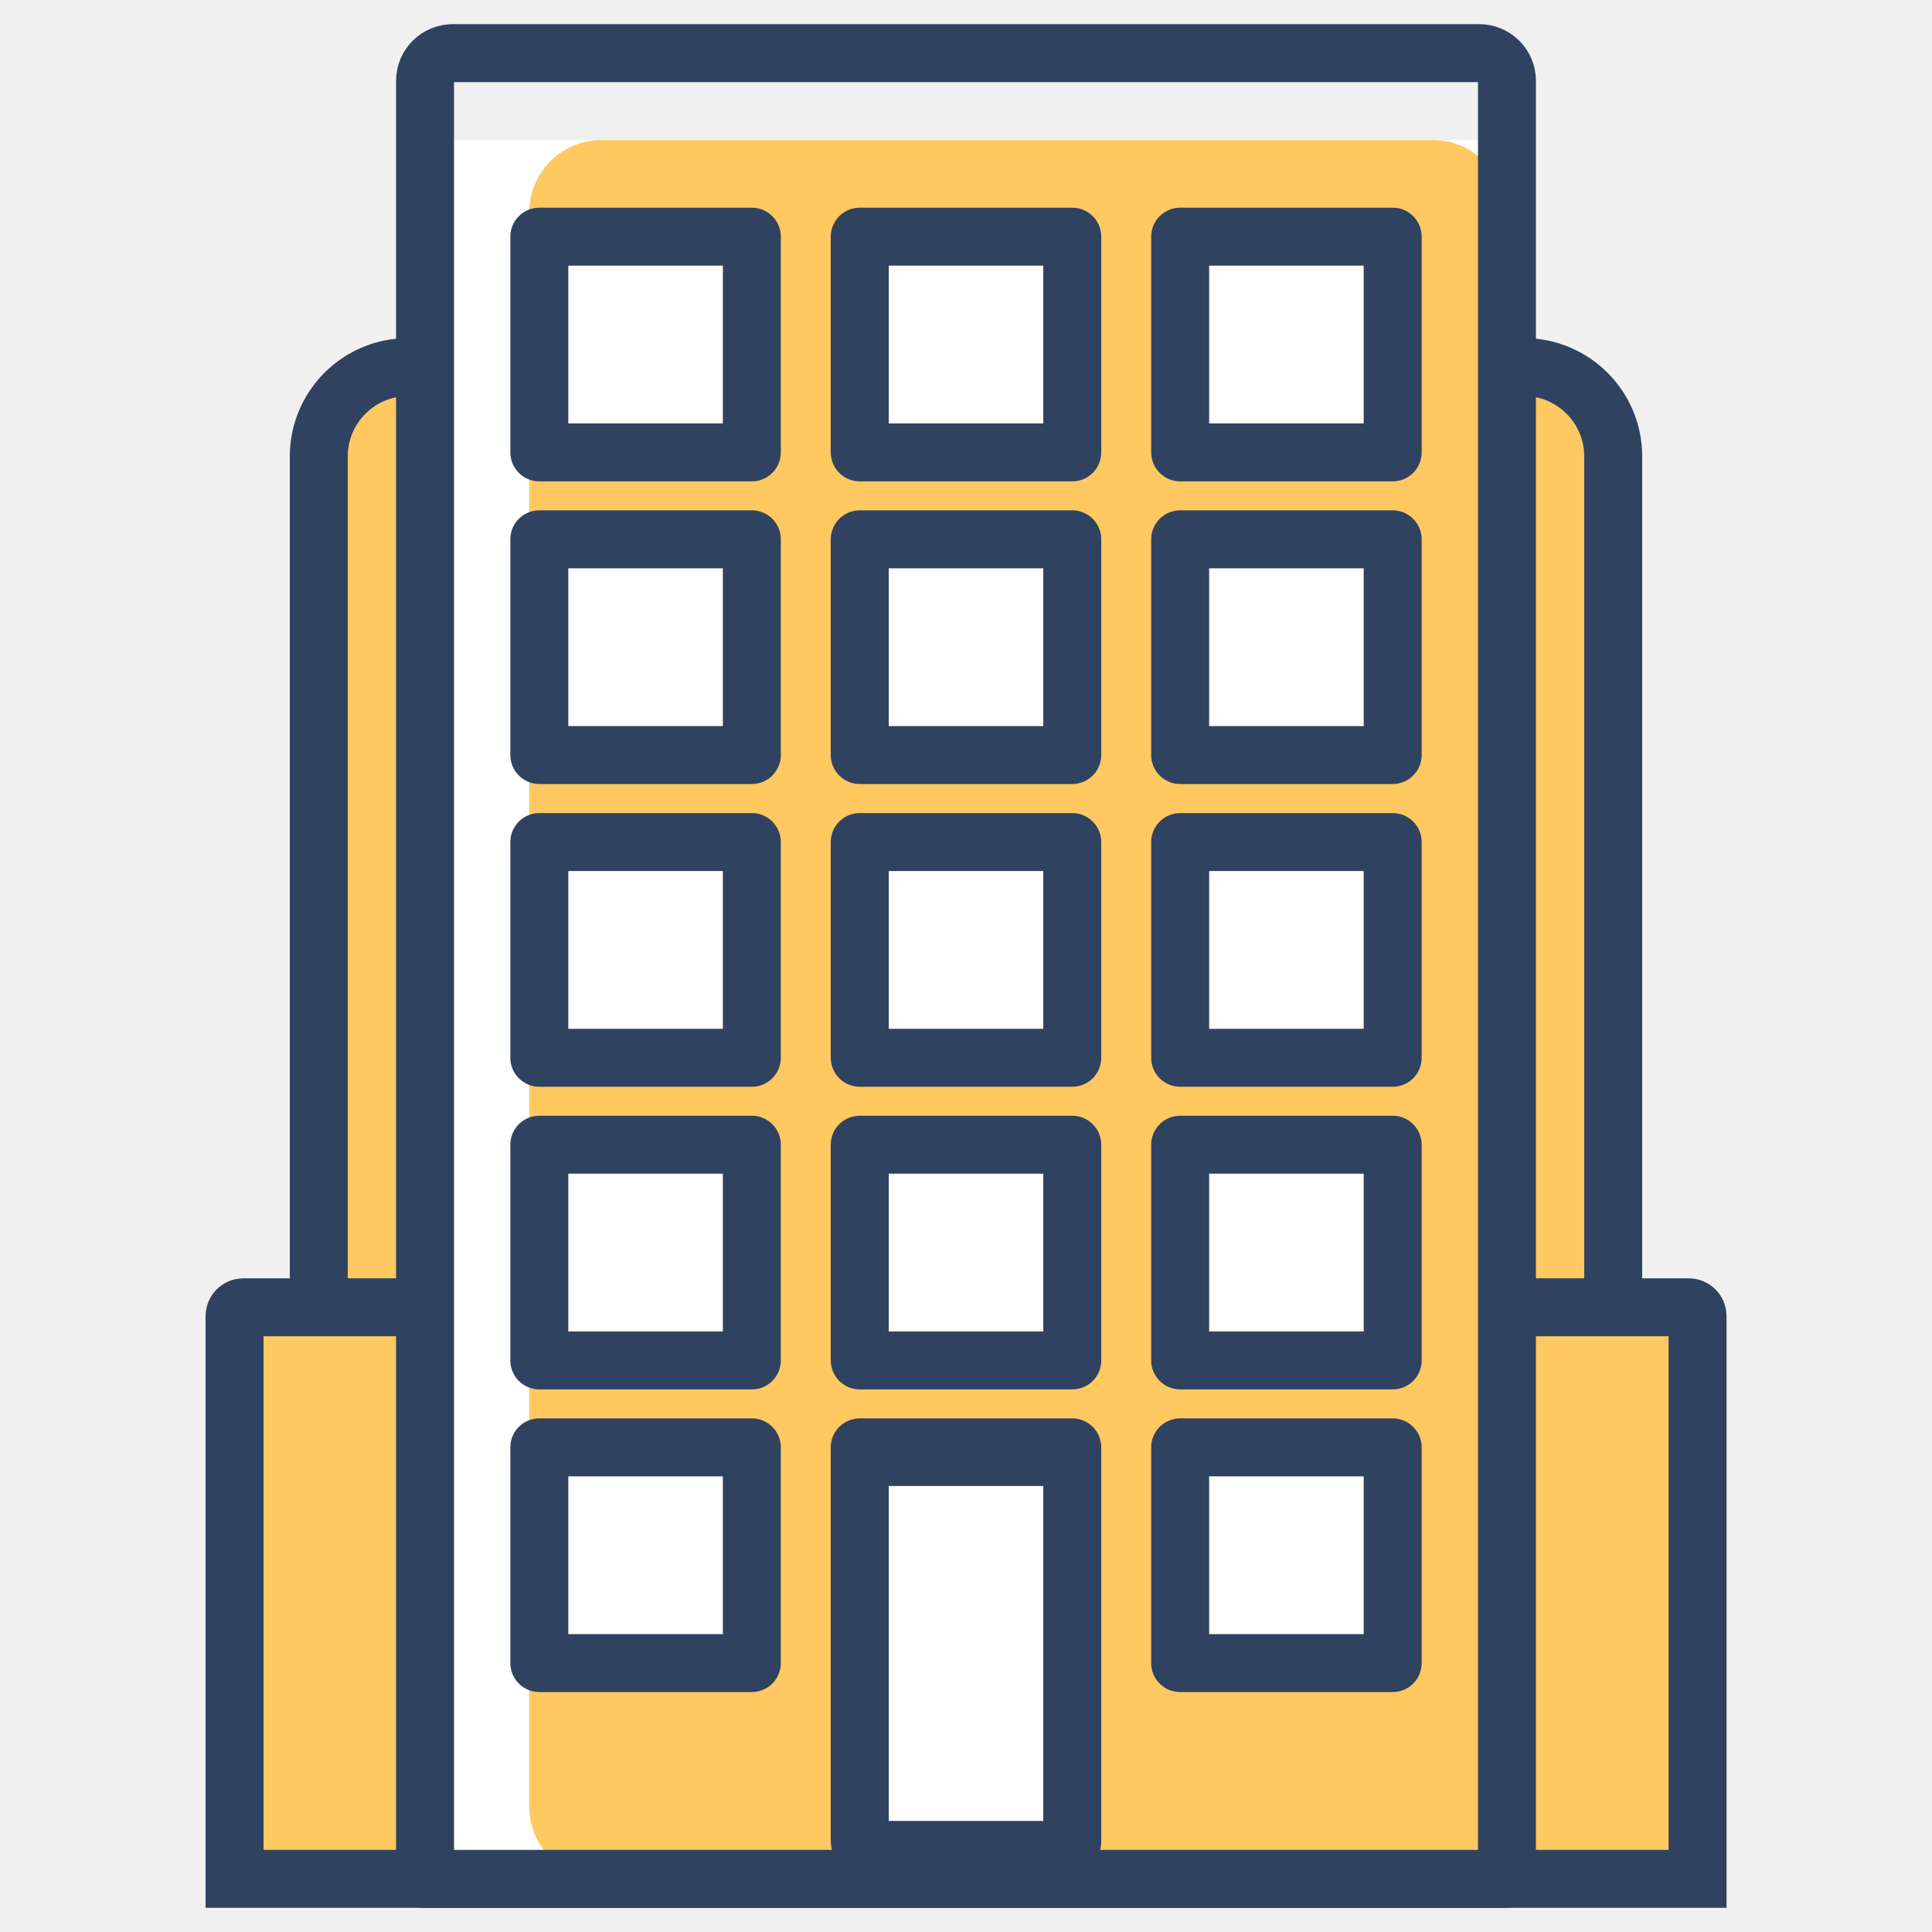
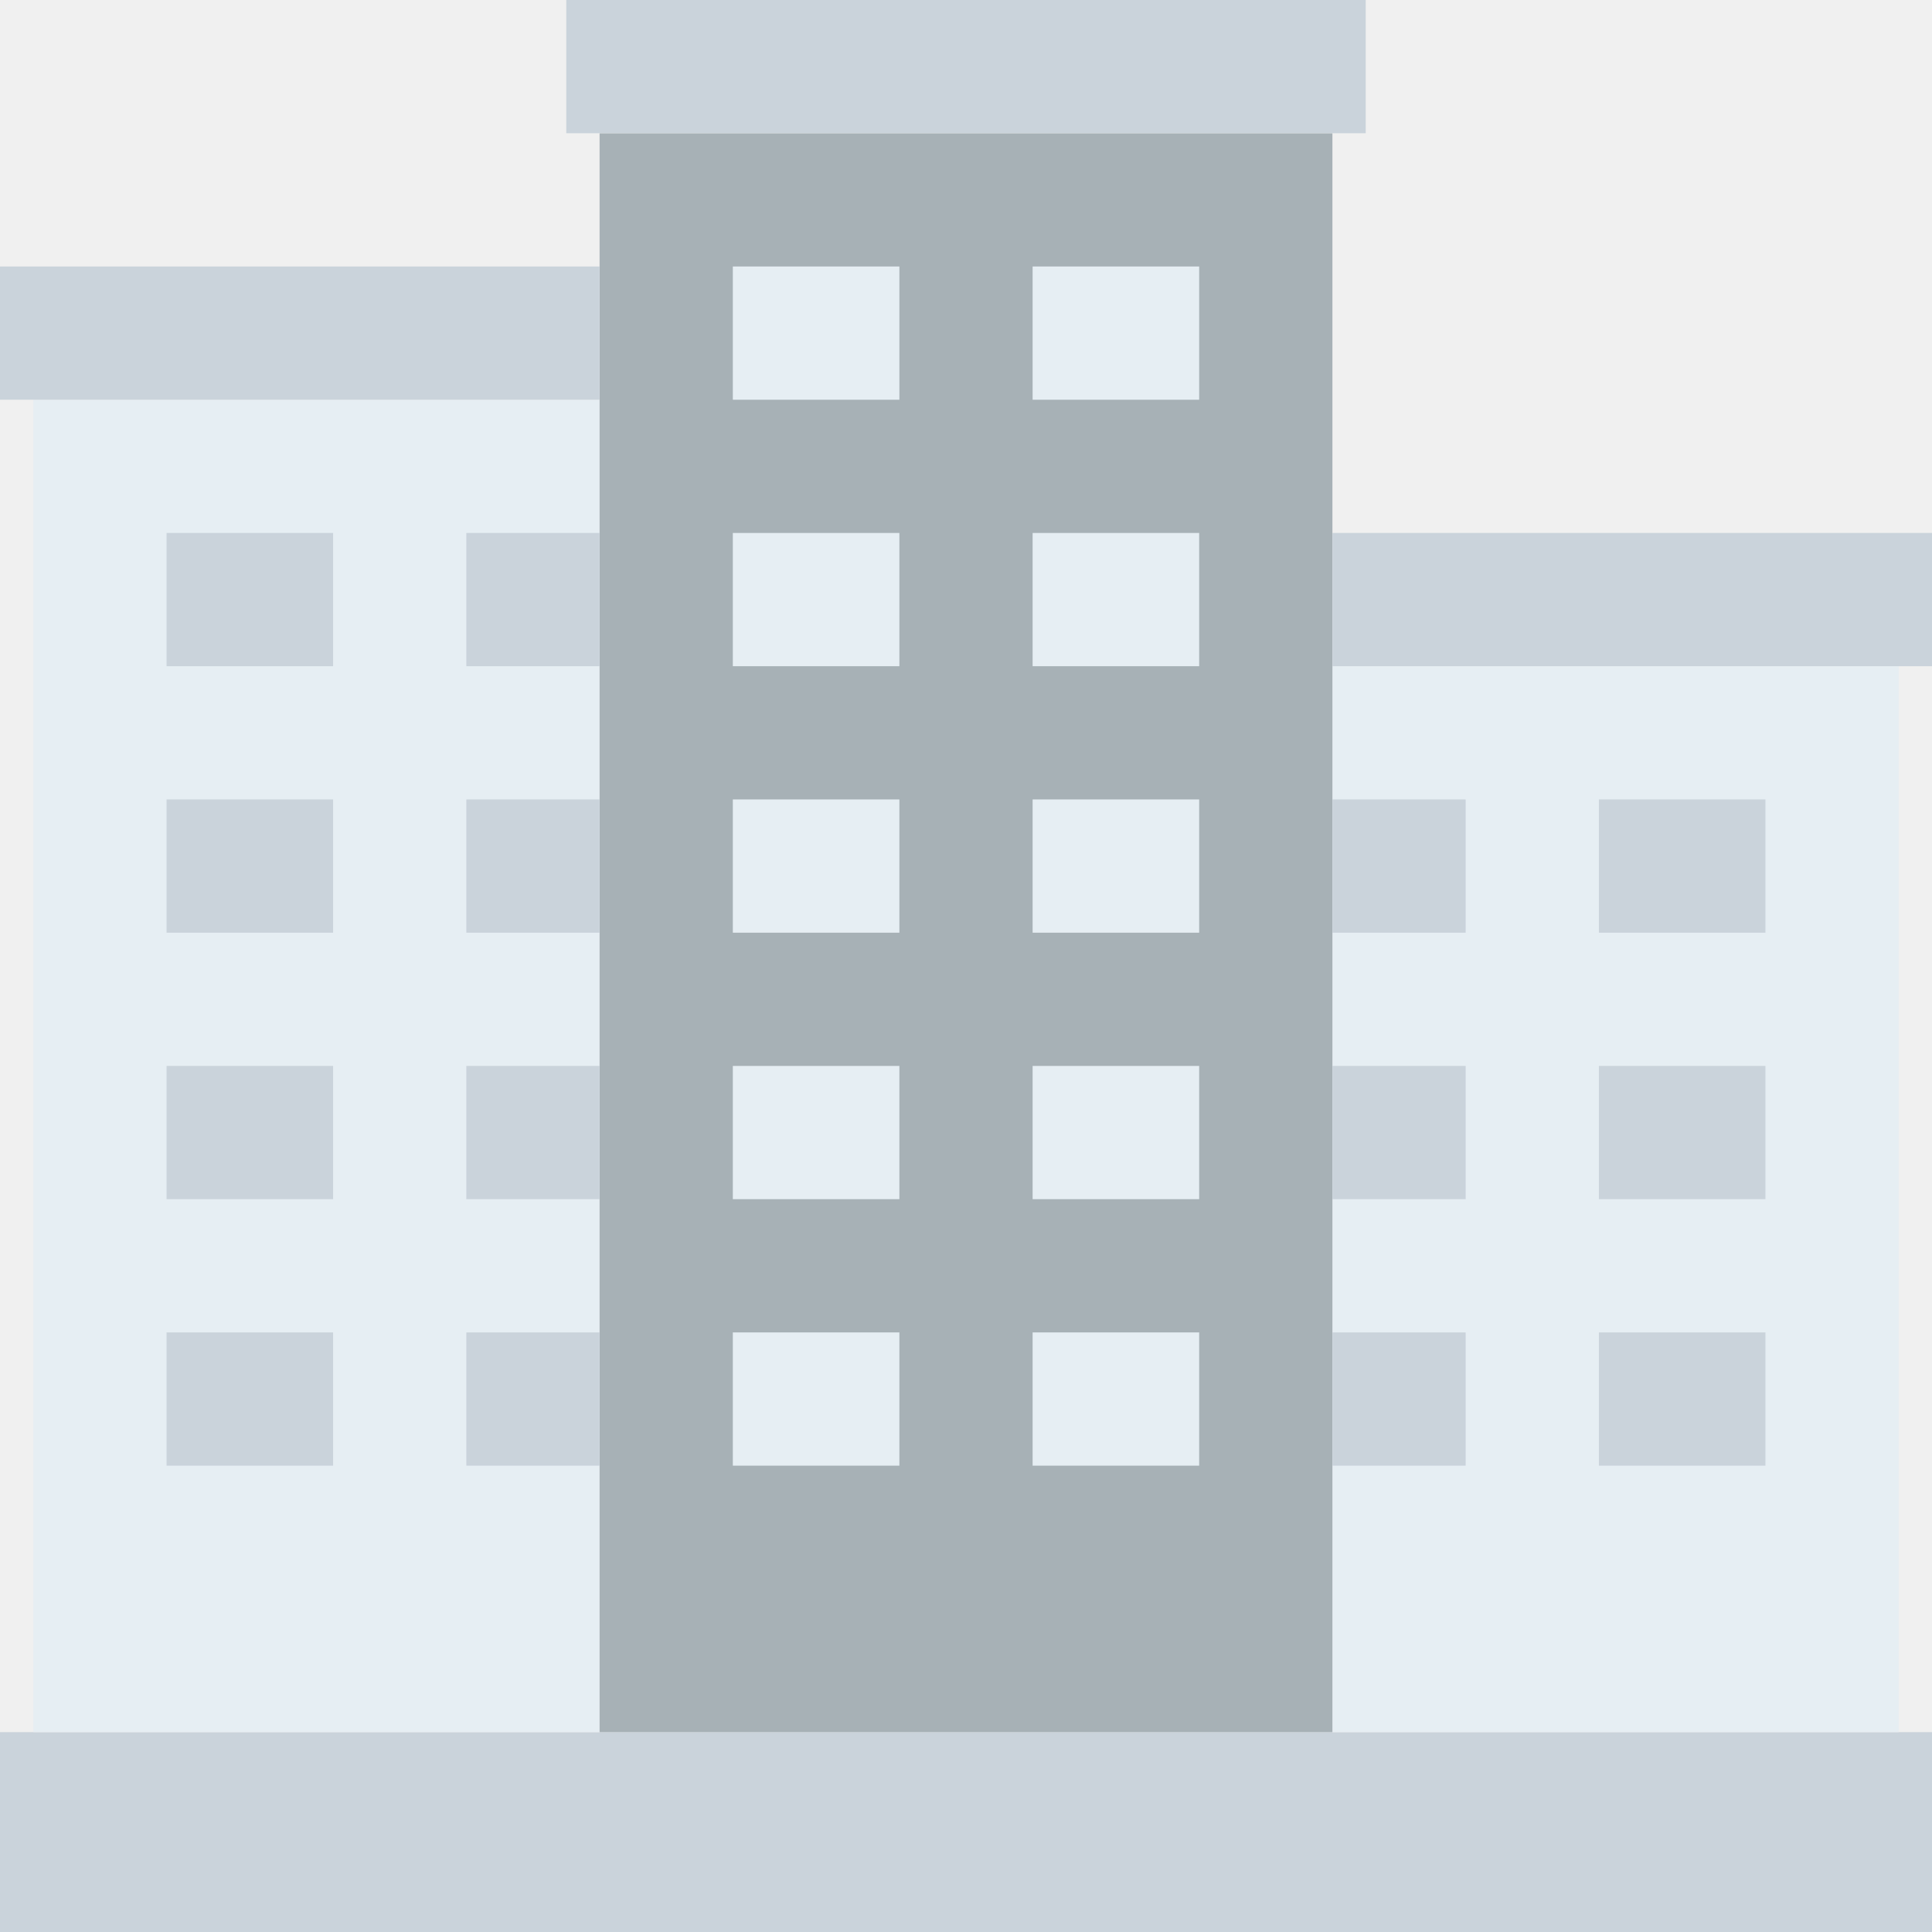
- <svg xmlns="http://www.w3.org/2000/svg" width="800px" height="800px" viewBox="0 0 200 200" data-name="Layer 1" id="Layer_1">
-   <defs>
-     <style>.cls-1,.cls-3{fill:#ffc861;}.cls-1,.cls-4,.cls-6{stroke:#2f4360;stroke-width:6px;}.cls-1{stroke-miterlimit:10;}.cls-2,.cls-4{fill:#ffffff;}.cls-4,.cls-6{stroke-linecap:round;stroke-linejoin:round;}.cls-5{fill:#2f4360;}.cls-6{fill:none;}</style>
-   </defs>
-   <rect class="cls-1" height="117" rx="9.25" ry="9.25" width="134" x="33" y="38" />
-   <path class="cls-1" d="M25.18,135.33H174.82a0.91,0.91,0,0,1,.91.91V194.5a0,0,0,0,1,0,0H24.28a0,0,0,0,1,0,0V136.24A0.91,0.91,0,0,1,25.18,135.33Z" />
-   <rect class="cls-2" height="180" width="112" x="44" y="14.5" />
-   <rect class="cls-3" height="180" rx="7.47" ry="7.47" width="101" x="54.79" y="14.5" />
-   <rect class="cls-4" height="22.33" width="22" x="89" y="24.5" />
-   <rect class="cls-4" height="22.33" width="22" x="122.17" y="24.5" />
-   <rect class="cls-4" height="22.33" width="22" x="55.83" y="24.5" />
-   <rect class="cls-4" height="22.33" width="22" x="89" y="55.83" />
-   <rect class="cls-4" height="22.33" width="22" x="122.17" y="55.83" />
-   <rect class="cls-4" height="22.33" width="22" x="55.83" y="55.83" />
-   <rect class="cls-4" height="22.33" width="22" x="89" y="87.17" />
-   <rect class="cls-4" height="22.33" width="22" x="122.17" y="87.17" />
-   <rect class="cls-4" height="22.33" width="22" x="55.83" y="87.17" />
-   <rect class="cls-4" height="22.33" width="22" x="122.17" y="118.5" />
-   <rect class="cls-4" height="22.33" width="22" x="89" y="118.5" />
-   <rect class="cls-4" height="22.33" width="22" x="55.83" y="118.5" />
-   <rect class="cls-4" height="22.33" width="22" x="89" y="149.83" />
-   <rect class="cls-4" height="22.33" width="22" x="122.17" y="149.83" />
-   <rect class="cls-4" height="22.33" width="22" x="55.83" y="149.83" />
-   <rect class="cls-2" height="40.67" rx="0.94" ry="0.94" width="22" x="89" y="150.83" />
-   <path class="cls-5" d="M108,153.83V188.5H92V153.83h16m2.06-6H89.94A3.94,3.94,0,0,0,86,151.77v38.79a3.94,3.94,0,0,0,3.94,3.94h20.12a3.94,3.94,0,0,0,3.94-3.94V151.77a3.94,3.94,0,0,0-3.94-3.94h0Z" />
-   <path class="cls-6" d="M46.87,5.5H153.13A2.87,2.87,0,0,1,156,8.37V194.5a0,0,0,0,1,0,0H44a0,0,0,0,1,0,0V8.37A2.87,2.87,0,0,1,46.87,5.5Z" />
+ <svg xmlns="http://www.w3.org/2000/svg" height="800px" width="800px" version="1.1" id="Layer_1" viewBox="0 0 512 512" xml:space="preserve">
+   <polygon style="fill:#CAD3DB;" points="0,512 512,512 512,459.034 0,459.034 " />
+   <g>
+     <polygon style="fill:#E6EEF3;" points="8.828,459.034 158.897,459.034 158.897,105.931 8.828,105.931  " />
+     <polygon style="fill:#E6EEF3;" points="353.103,459.034 503.172,459.034 503.172,176.552 353.103,176.552  " />
+   </g>
+   <polygon style="fill:#A7B1B6;" points="158.897,459.034 353.103,459.034 353.103,35.31 158.897,35.31 " />
+   <g>
+     <polygon style="fill:#E6EEF3;" points="194.207,105.931 238.345,105.931 238.345,70.621 194.207,70.621  " />
+     <polygon style="fill:#E6EEF3;" points="273.655,105.931 317.793,105.931 317.793,70.621 273.655,70.621  " />
+     <polygon style="fill:#E6EEF3;" points="194.207,176.552 238.345,176.552 238.345,141.241 194.207,141.241  " />
+     <polygon style="fill:#E6EEF3;" points="273.655,176.552 317.793,176.552 317.793,141.241 273.655,141.241  " />
+     <polygon style="fill:#E6EEF3;" points="194.207,247.172 238.345,247.172 238.345,211.862 194.207,211.862  " />
+     <polygon style="fill:#E6EEF3;" points="273.655,247.172 317.793,247.172 317.793,211.862 273.655,211.862  " />
+     <polygon style="fill:#E6EEF3;" points="194.207,317.793 238.345,317.793 238.345,282.483 194.207,282.483  " />
+     <polygon style="fill:#E6EEF3;" points="273.655,317.793 317.793,317.793 317.793,282.483 273.655,282.483  " />
+     <polygon style="fill:#E6EEF3;" points="194.207,388.414 238.345,388.414 238.345,353.103 194.207,353.103  " />
+     <polygon style="fill:#E6EEF3;" points="273.655,388.414 317.793,388.414 317.793,353.103 273.655,353.103  " />
+   </g>
+   <g>
+     <polygon style="fill:#CAD3DB;" points="44.138,176.552 88.276,176.552 88.276,141.241 44.138,141.241  " />
+     <polygon style="fill:#CAD3DB;" points="123.586,176.552 158.897,176.552 158.897,141.241 123.586,141.241  " />
+     <polygon style="fill:#CAD3DB;" points="44.138,247.172 88.276,247.172 88.276,211.862 44.138,211.862  " />
+     <polygon style="fill:#CAD3DB;" points="123.586,247.172 158.897,247.172 158.897,211.862 123.586,211.862  " />
+     <polygon style="fill:#CAD3DB;" points="44.138,317.793 88.276,317.793 88.276,282.483 44.138,282.483  " />
+     <polygon style="fill:#CAD3DB;" points="123.586,317.793 158.897,317.793 158.897,282.483 123.586,282.483  " />
+     <polygon style="fill:#CAD3DB;" points="44.138,388.414 88.276,388.414 88.276,353.103 44.138,353.103  " />
+     <polygon style="fill:#CAD3DB;" points="123.586,388.414 158.897,388.414 158.897,353.103 123.586,353.103  " />
+     <polygon style="fill:#CAD3DB;" points="353.103,247.172 388.414,247.172 388.414,211.862 353.103,211.862  " />
+     <polygon style="fill:#CAD3DB;" points="423.724,247.172 467.862,247.172 467.862,211.862 423.724,211.862  " />
+     <polygon style="fill:#CAD3DB;" points="353.103,317.793 388.414,317.793 388.414,282.483 353.103,282.483  " />
+     <polygon style="fill:#CAD3DB;" points="423.724,317.793 467.862,317.793 467.862,282.483 423.724,282.483  " />
+     <polygon style="fill:#CAD3DB;" points="353.103,388.414 388.414,388.414 388.414,353.103 353.103,353.103  " />
+     <polygon style="fill:#CAD3DB;" points="423.724,388.414 467.862,388.414 467.862,353.103 423.724,353.103  " />
+     <polygon style="fill:#CAD3DB;" points="0,105.931 158.897,105.931 158.897,70.621 0,70.621  " />
+     <polygon style="fill:#CAD3DB;" points="150.069,35.31 361.931,35.31 361.931,0 150.069,0  " />
+     <polygon style="fill:#CAD3DB;" points="353.103,176.552 512,176.552 512,141.241 353.103,141.241  " />
+   </g>
</svg>
